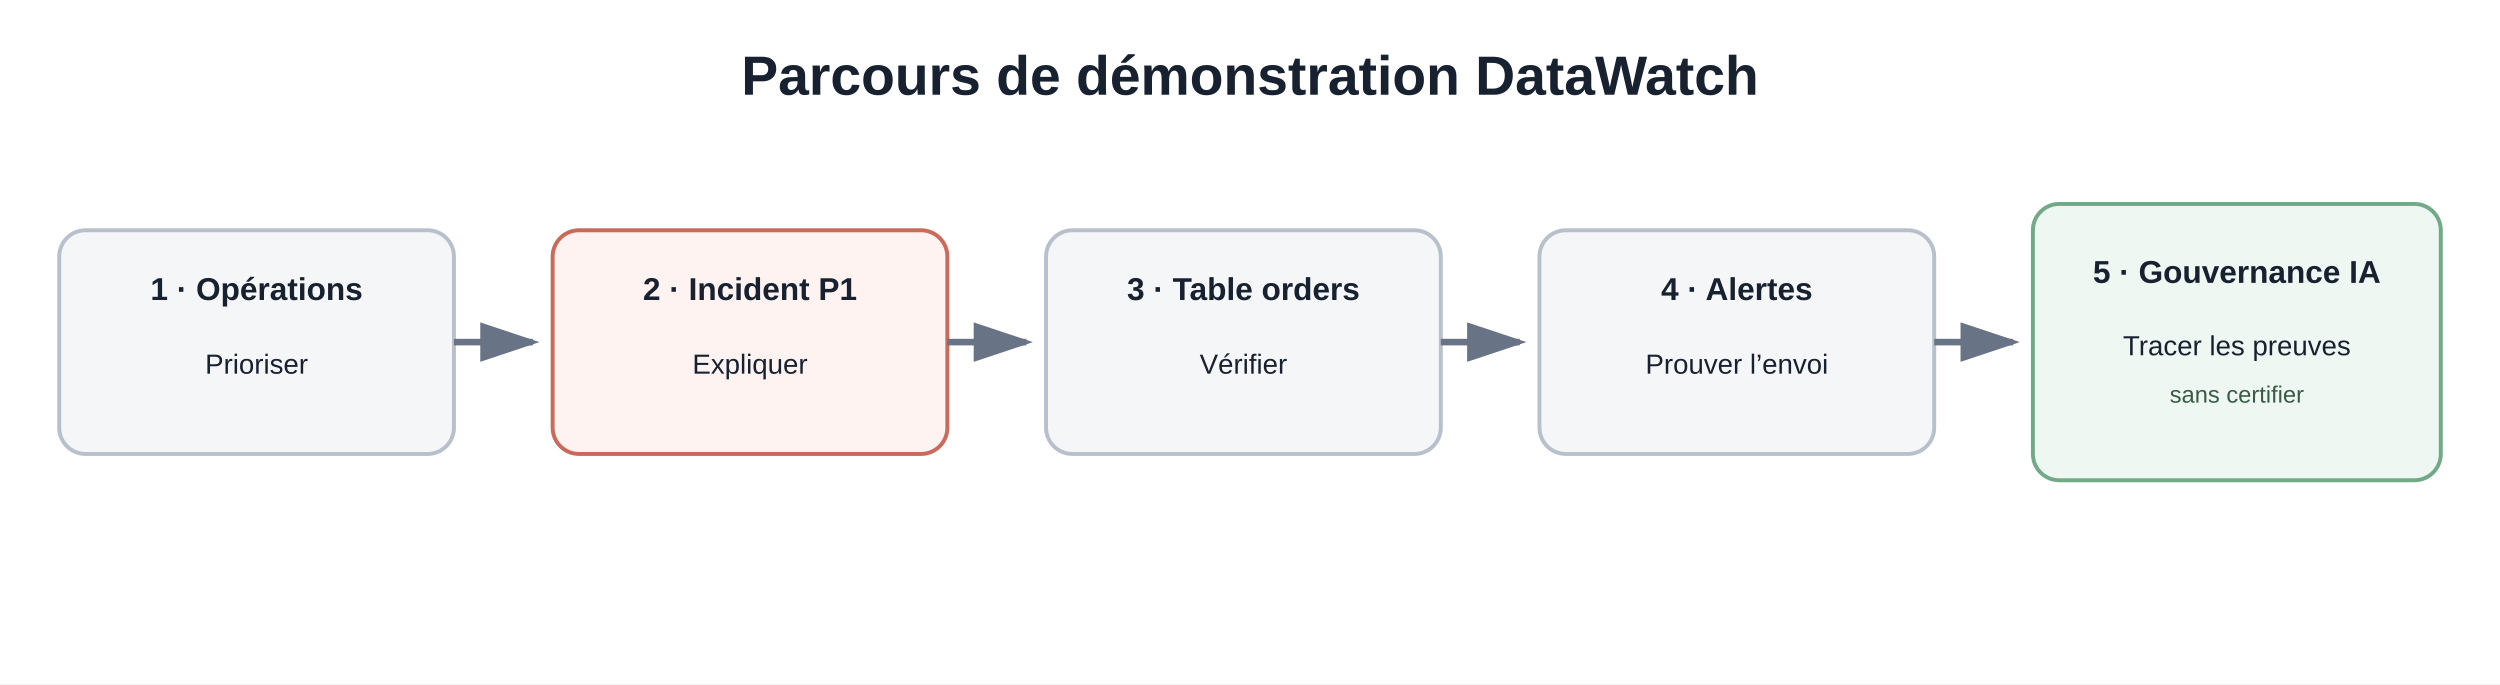
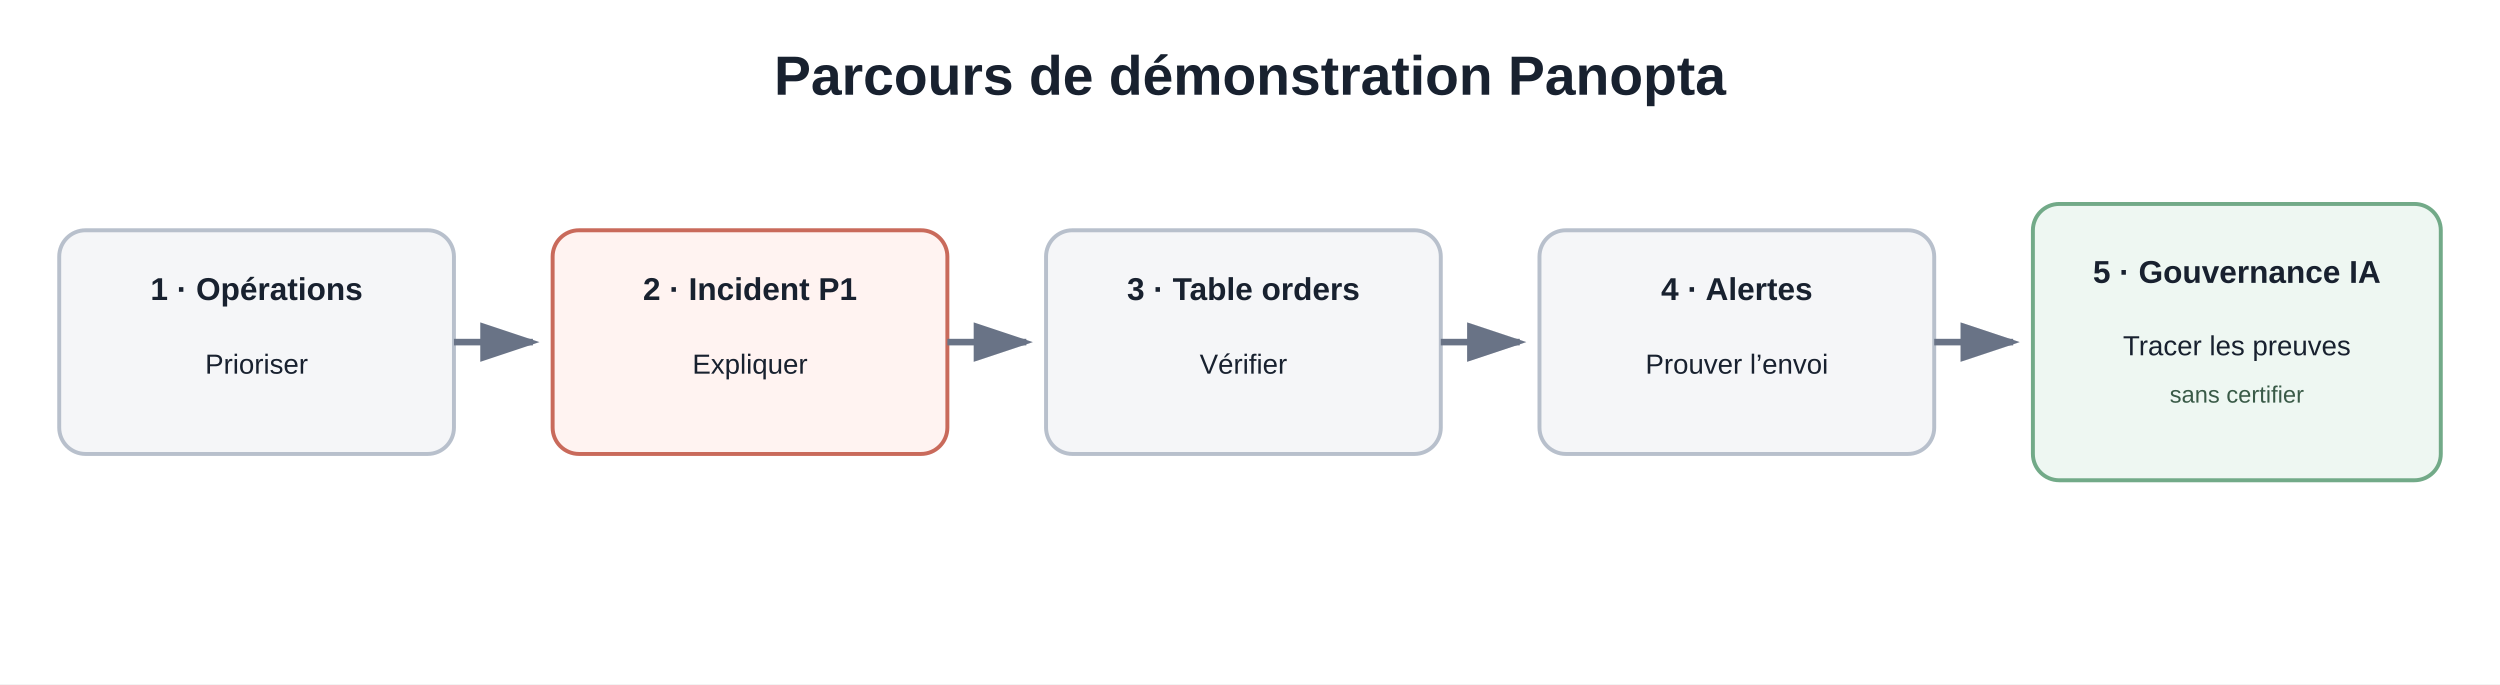
<svg xmlns="http://www.w3.org/2000/svg" width="1900" height="520" viewBox="0 0 1900 520">
  <defs>
    <marker id="a" markerWidth="10" markerHeight="10" refX="8" refY="3" orient="auto">
      <path d="M0,0 L0,6 L9,3 z" fill="#697386" />
    </marker>
  </defs>
  <rect width="1900" height="520" fill="#fff" />
-   <text x="950" y="72" text-anchor="middle" font-family="Arial" font-size="42" font-weight="700" fill="#18212F">Parcours de démonstration DataWatch</text>
+   <text x="950" y="72" text-anchor="middle" font-family="Arial" font-size="42" font-weight="700" fill="#18212F">Parcours de démonstration Panopta</text>
  <g font-family="Arial" text-anchor="middle" fill="#18212F">
    <rect x="45" y="175" width="300" height="170" rx="20" fill="#F5F6F8" stroke="#B8C0CC" stroke-width="3" />
    <text x="195" y="228" font-size="24" font-weight="700">1 · Opérations</text>
    <text x="195" y="284" font-size="21">Prioriser</text>
    <rect x="420" y="175" width="300" height="170" rx="20" fill="#FFF3F1" stroke="#C96A5B" stroke-width="3" />
    <text x="570" y="228" font-size="24" font-weight="700">2 · Incident P1</text>
    <text x="570" y="284" font-size="21">Expliquer</text>
    <rect x="795" y="175" width="300" height="170" rx="20" fill="#F5F6F8" stroke="#B8C0CC" stroke-width="3" />
    <text x="945" y="228" font-size="24" font-weight="700">3 · Table orders</text>
    <text x="945" y="284" font-size="21">Vérifier</text>
    <rect x="1170" y="175" width="300" height="170" rx="20" fill="#F5F6F8" stroke="#B8C0CC" stroke-width="3" />
    <text x="1320" y="228" font-size="24" font-weight="700">4 · Alertes</text>
    <text x="1320" y="284" font-size="21">Prouver l’envoi</text>
    <rect x="1545" y="155" width="310" height="210" rx="20" fill="#EEF7F2" stroke="#72AA88" stroke-width="3" />
    <text x="1700" y="215" font-size="24" font-weight="700">5 · Gouvernance IA</text>
    <text x="1700" y="270" font-size="21">Tracer les preuves</text>
    <text x="1700" y="306" font-size="18" fill="#395A47">sans certifier</text>
  </g>
  <g stroke="#697386" stroke-width="5" fill="none" marker-end="url(#a)">
    <path d="M345 260 H405" />
    <path d="M720 260 H780" />
    <path d="M1095 260 H1155" />
    <path d="M1470 260 H1530" />
  </g>
</svg>
